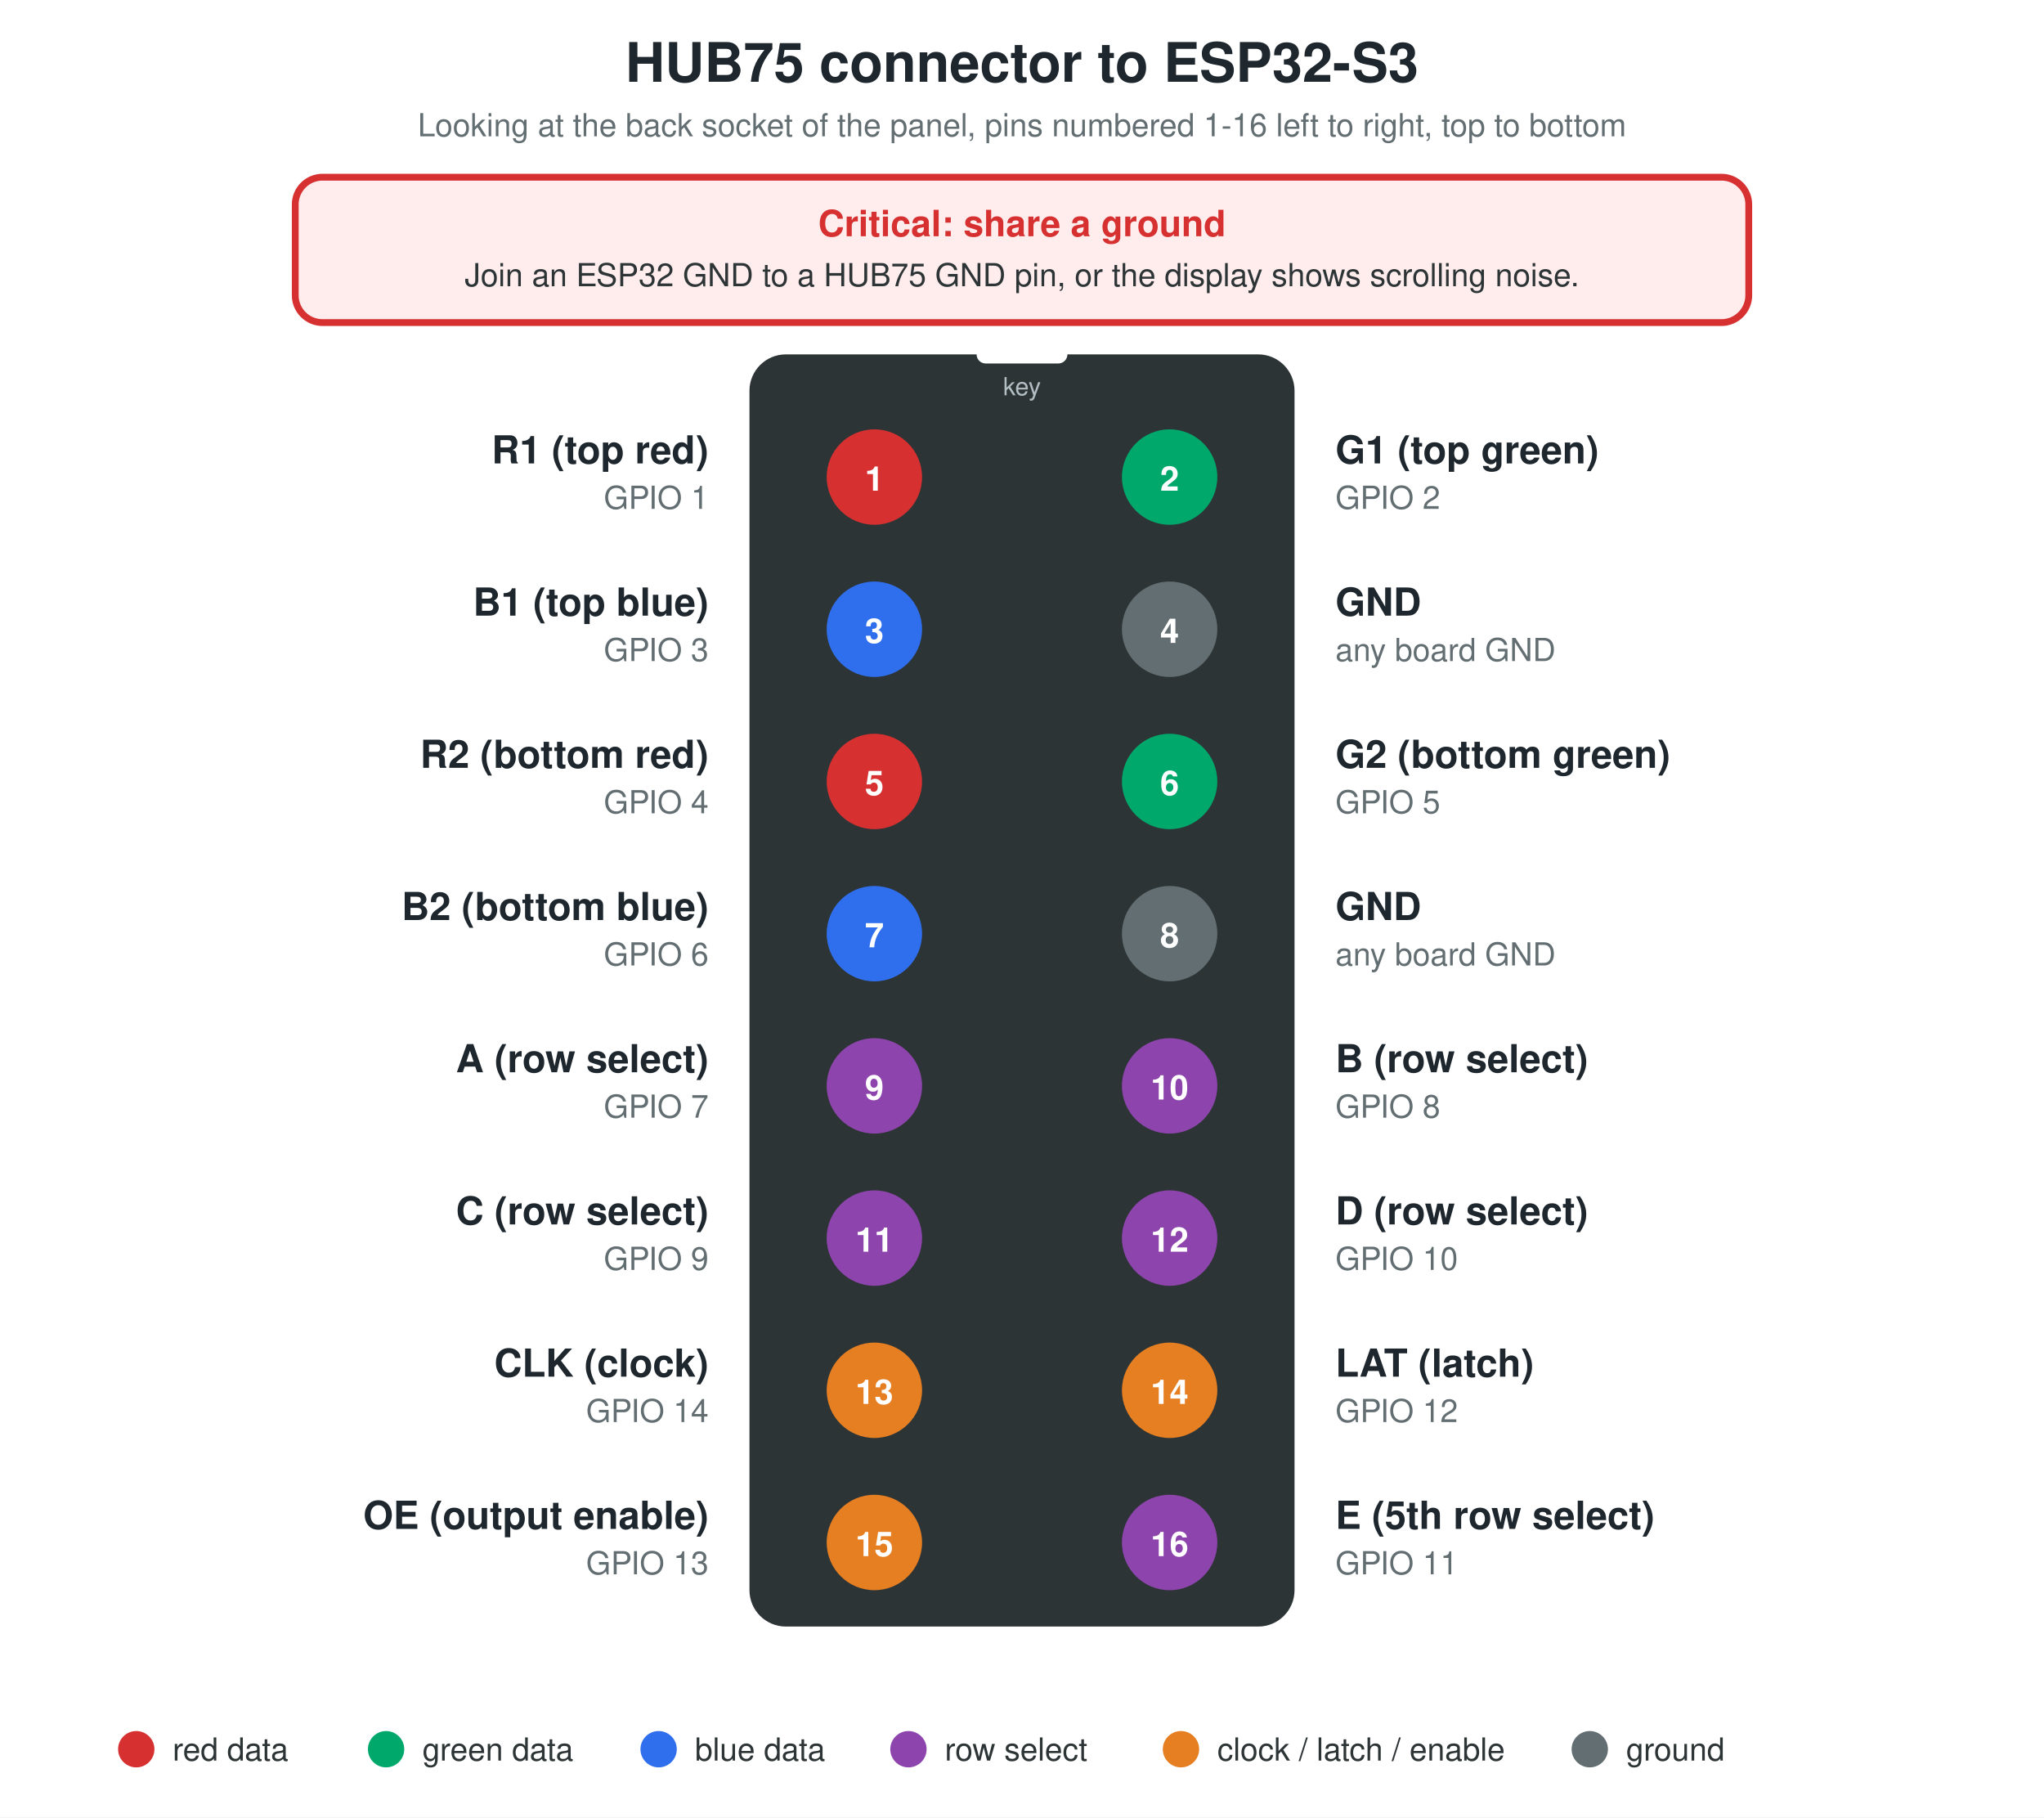
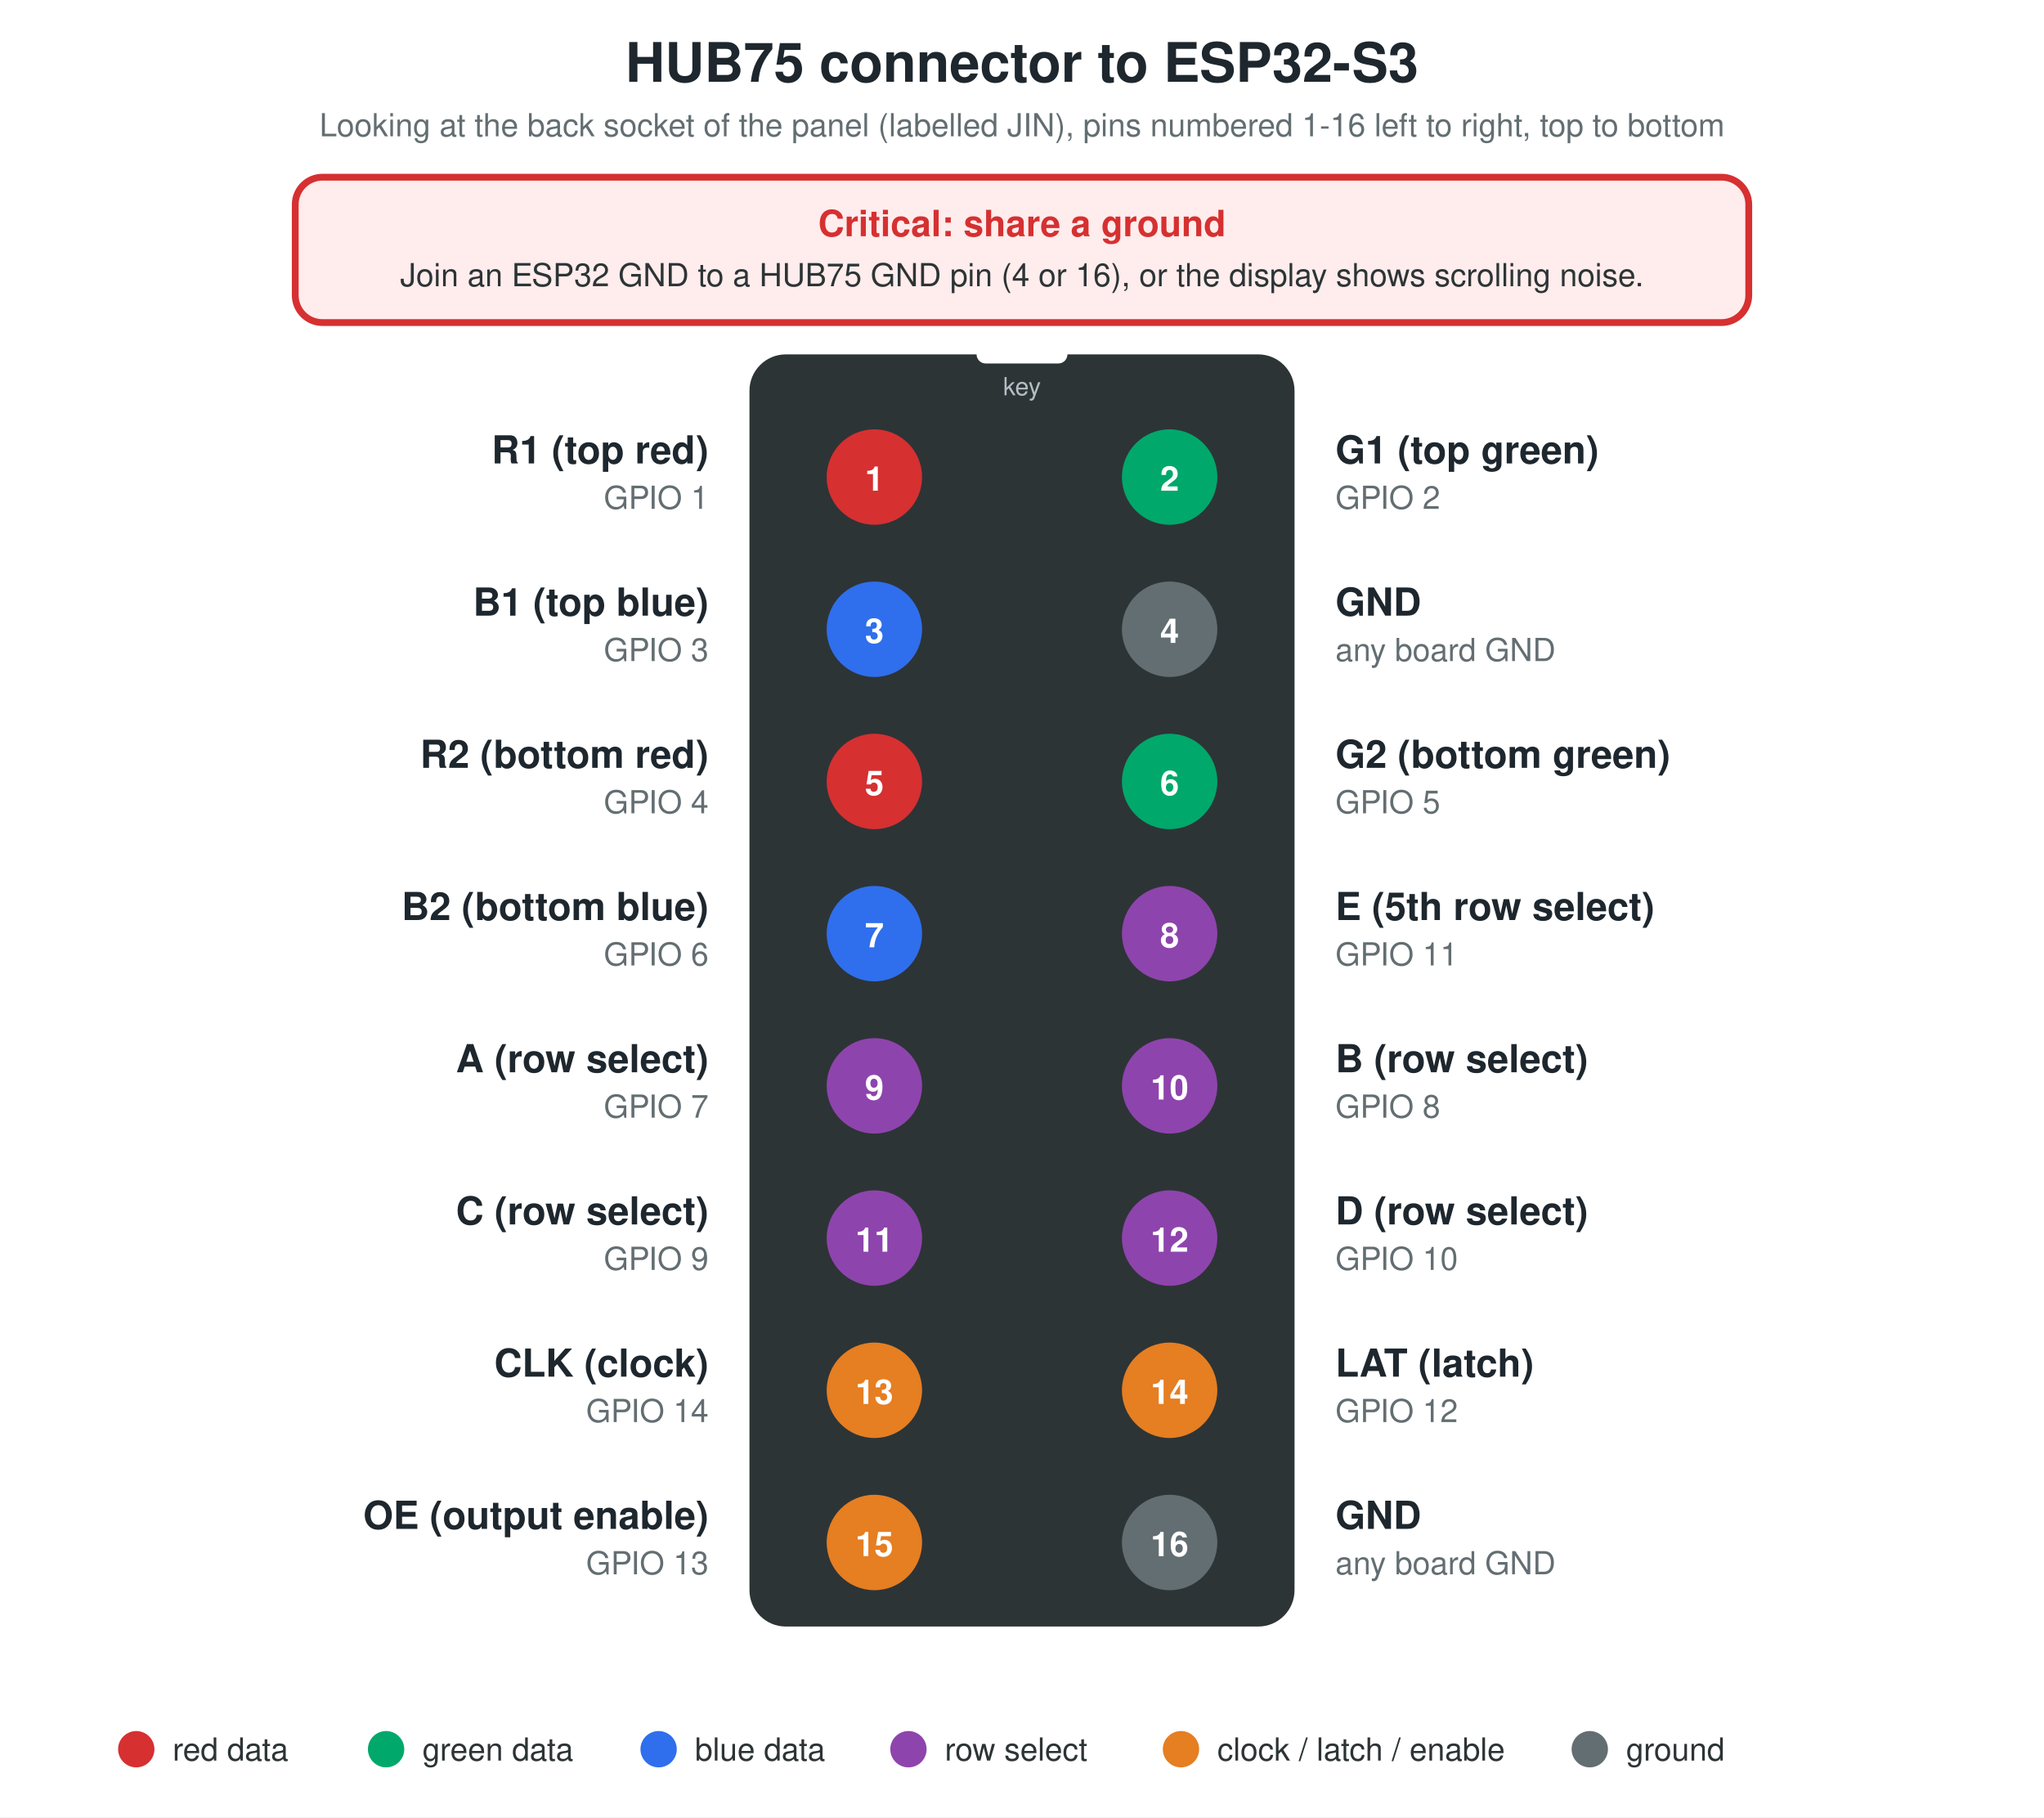
<svg xmlns="http://www.w3.org/2000/svg" viewBox="0 0 900 800" font-family="-apple-system, Helvetica, Arial, sans-serif">
  <rect width="900" height="800" fill="#ffffff" />
  <text x="450" y="36" text-anchor="middle" font-size="24" font-weight="700" fill="#1e272e">HUB75 connector to ESP32-S3</text>
-   <text x="450" y="60" text-anchor="middle" font-size="14" fill="#636e72">Looking at the back socket of the panel, pins numbered 1-16 left to right, top to bottom</text>
+   <text x="450" y="60" text-anchor="middle" font-size="14" fill="#636e72">Looking at the back socket of the panel (labelled JIN), pins numbered 1-16 left to right, top to bottom</text>
  <g transform="translate(0,70)">
    <rect x="330" y="86" width="240" height="560" rx="16" fill="#2d3436" />
    <rect x="430" y="76" width="40" height="14" rx="4" fill="#ffffff" />
    <text x="450" y="104" text-anchor="middle" font-size="11" fill="#b2bec3">key</text>
    <g font-family="Helvetica, Arial, sans-serif" text-anchor="middle" font-weight="700" font-size="15" fill="#ffffff">
      <circle cx="385" cy="140" r="21" fill="#d63031" />
      <text x="385" y="146">1</text>
      <circle cx="515" cy="140" r="21" fill="#00a86b" />
      <text x="515" y="146">2</text>
      <circle cx="385" cy="207" r="21" fill="#2f6fed" />
      <text x="385" y="213">3</text>
      <circle cx="515" cy="207" r="21" fill="#636e72" />
      <text x="515" y="213">4</text>
      <circle cx="385" cy="274" r="21" fill="#d63031" />
      <text x="385" y="280">5</text>
      <circle cx="515" cy="274" r="21" fill="#00a86b" />
      <text x="515" y="280">6</text>
      <circle cx="385" cy="341" r="21" fill="#2f6fed" />
      <text x="385" y="347">7</text>
-       <circle cx="515" cy="341" r="21" fill="#636e72" />
+       <circle cx="515" cy="341" r="21" fill="#8e44ad" />
      <text x="515" y="347">8</text>
      <circle cx="385" cy="408" r="21" fill="#8e44ad" />
      <text x="385" y="414">9</text>
      <circle cx="515" cy="408" r="21" fill="#8e44ad" />
      <text x="515" y="414">10</text>
      <circle cx="385" cy="475" r="21" fill="#8e44ad" />
      <text x="385" y="481">11</text>
      <circle cx="515" cy="475" r="21" fill="#8e44ad" />
      <text x="515" y="481">12</text>
      <circle cx="385" cy="542" r="21" fill="#e67e22" />
      <text x="385" y="548">13</text>
      <circle cx="515" cy="542" r="21" fill="#e67e22" />
      <text x="515" y="548">14</text>
      <circle cx="385" cy="609" r="21" fill="#e67e22" />
      <text x="385" y="615">15</text>
-       <circle cx="515" cy="609" r="21" fill="#8e44ad" />
+       <circle cx="515" cy="609" r="21" fill="#636e72" />
      <text x="515" y="615">16</text>
    </g>
    <g font-size="17" fill="#1e272e" text-anchor="end">
      <text x="312" y="134" font-weight="700">R1 (top red)</text>
      <text x="312" y="154" font-size="14" fill="#636e72">GPIO 1</text>
      <text x="312" y="201" font-weight="700">B1 (top blue)</text>
      <text x="312" y="221" font-size="14" fill="#636e72">GPIO 3</text>
      <text x="312" y="268" font-weight="700">R2 (bottom red)</text>
      <text x="312" y="288" font-size="14" fill="#636e72">GPIO 4</text>
      <text x="312" y="335" font-weight="700">B2 (bottom blue)</text>
      <text x="312" y="355" font-size="14" fill="#636e72">GPIO 6</text>
      <text x="312" y="402" font-weight="700">A (row select)</text>
      <text x="312" y="422" font-size="14" fill="#636e72">GPIO 7</text>
      <text x="312" y="469" font-weight="700">C (row select)</text>
      <text x="312" y="489" font-size="14" fill="#636e72">GPIO 9</text>
      <text x="312" y="536" font-weight="700">CLK (clock)</text>
      <text x="312" y="556" font-size="14" fill="#636e72">GPIO 14</text>
      <text x="312" y="603" font-weight="700">OE (output enable)</text>
      <text x="312" y="623" font-size="14" fill="#636e72">GPIO 13</text>
    </g>
    <g font-size="17" fill="#1e272e" text-anchor="start">
      <text x="588" y="134" font-weight="700">G1 (top green)</text>
      <text x="588" y="154" font-size="14" fill="#636e72">GPIO 2</text>
      <text x="588" y="201" font-weight="700">GND</text>
      <text x="588" y="221" font-size="14" fill="#636e72">any board GND</text>
      <text x="588" y="268" font-weight="700">G2 (bottom green)</text>
      <text x="588" y="288" font-size="14" fill="#636e72">GPIO 5</text>
-       <text x="588" y="335" font-weight="700">GND</text>
-       <text x="588" y="355" font-size="14" fill="#636e72">any board GND</text>
+       <text x="588" y="335" font-weight="700">E (5th row select)</text>
+       <text x="588" y="355" font-size="14" fill="#636e72">GPIO 11</text>
      <text x="588" y="402" font-weight="700">B (row select)</text>
      <text x="588" y="422" font-size="14" fill="#636e72">GPIO 8</text>
      <text x="588" y="469" font-weight="700">D (row select)</text>
      <text x="588" y="489" font-size="14" fill="#636e72">GPIO 10</text>
      <text x="588" y="536" font-weight="700">LAT (latch)</text>
      <text x="588" y="556" font-size="14" fill="#636e72">GPIO 12</text>
-       <text x="588" y="603" font-weight="700">E (5th row select)</text>
-       <text x="588" y="623" font-size="14" fill="#636e72">GPIO 11</text>
+       <text x="588" y="603" font-weight="700">GND</text>
+       <text x="588" y="623" font-size="14" fill="#636e72">any board GND</text>
    </g>
  </g>
  <g font-size="14" fill="#2d3436">
    <circle cx="60" cy="770" r="8" fill="#d63031" />
    <text x="76" y="775">red data</text>
    <circle cx="170" cy="770" r="8" fill="#00a86b" />
    <text x="186" y="775">green data</text>
    <circle cx="290" cy="770" r="8" fill="#2f6fed" />
    <text x="306" y="775">blue data</text>
    <circle cx="400" cy="770" r="8" fill="#8e44ad" />
    <text x="416" y="775">row select</text>
    <circle cx="520" cy="770" r="8" fill="#e67e22" />
    <text x="536" y="775">clock / latch / enable</text>
    <circle cx="700" cy="770" r="8" fill="#636e72" />
    <text x="716" y="775">ground</text>
  </g>
  <rect x="130" y="78" width="640" height="64" rx="12" fill="#ffecec" stroke="#d63031" stroke-width="3" />
  <text x="450" y="104" text-anchor="middle" font-size="16" font-weight="700" fill="#d63031">Critical: share a ground</text>
-   <text x="450" y="126" text-anchor="middle" font-size="14" fill="#2d3436">Join an ESP32 GND to a HUB75 GND pin, or the display shows scrolling noise.</text>
+   <text x="450" y="126" text-anchor="middle" font-size="14" fill="#2d3436">Join an ESP32 GND to a HUB75 GND pin (4 or 16), or the display shows scrolling noise.</text>
</svg>
